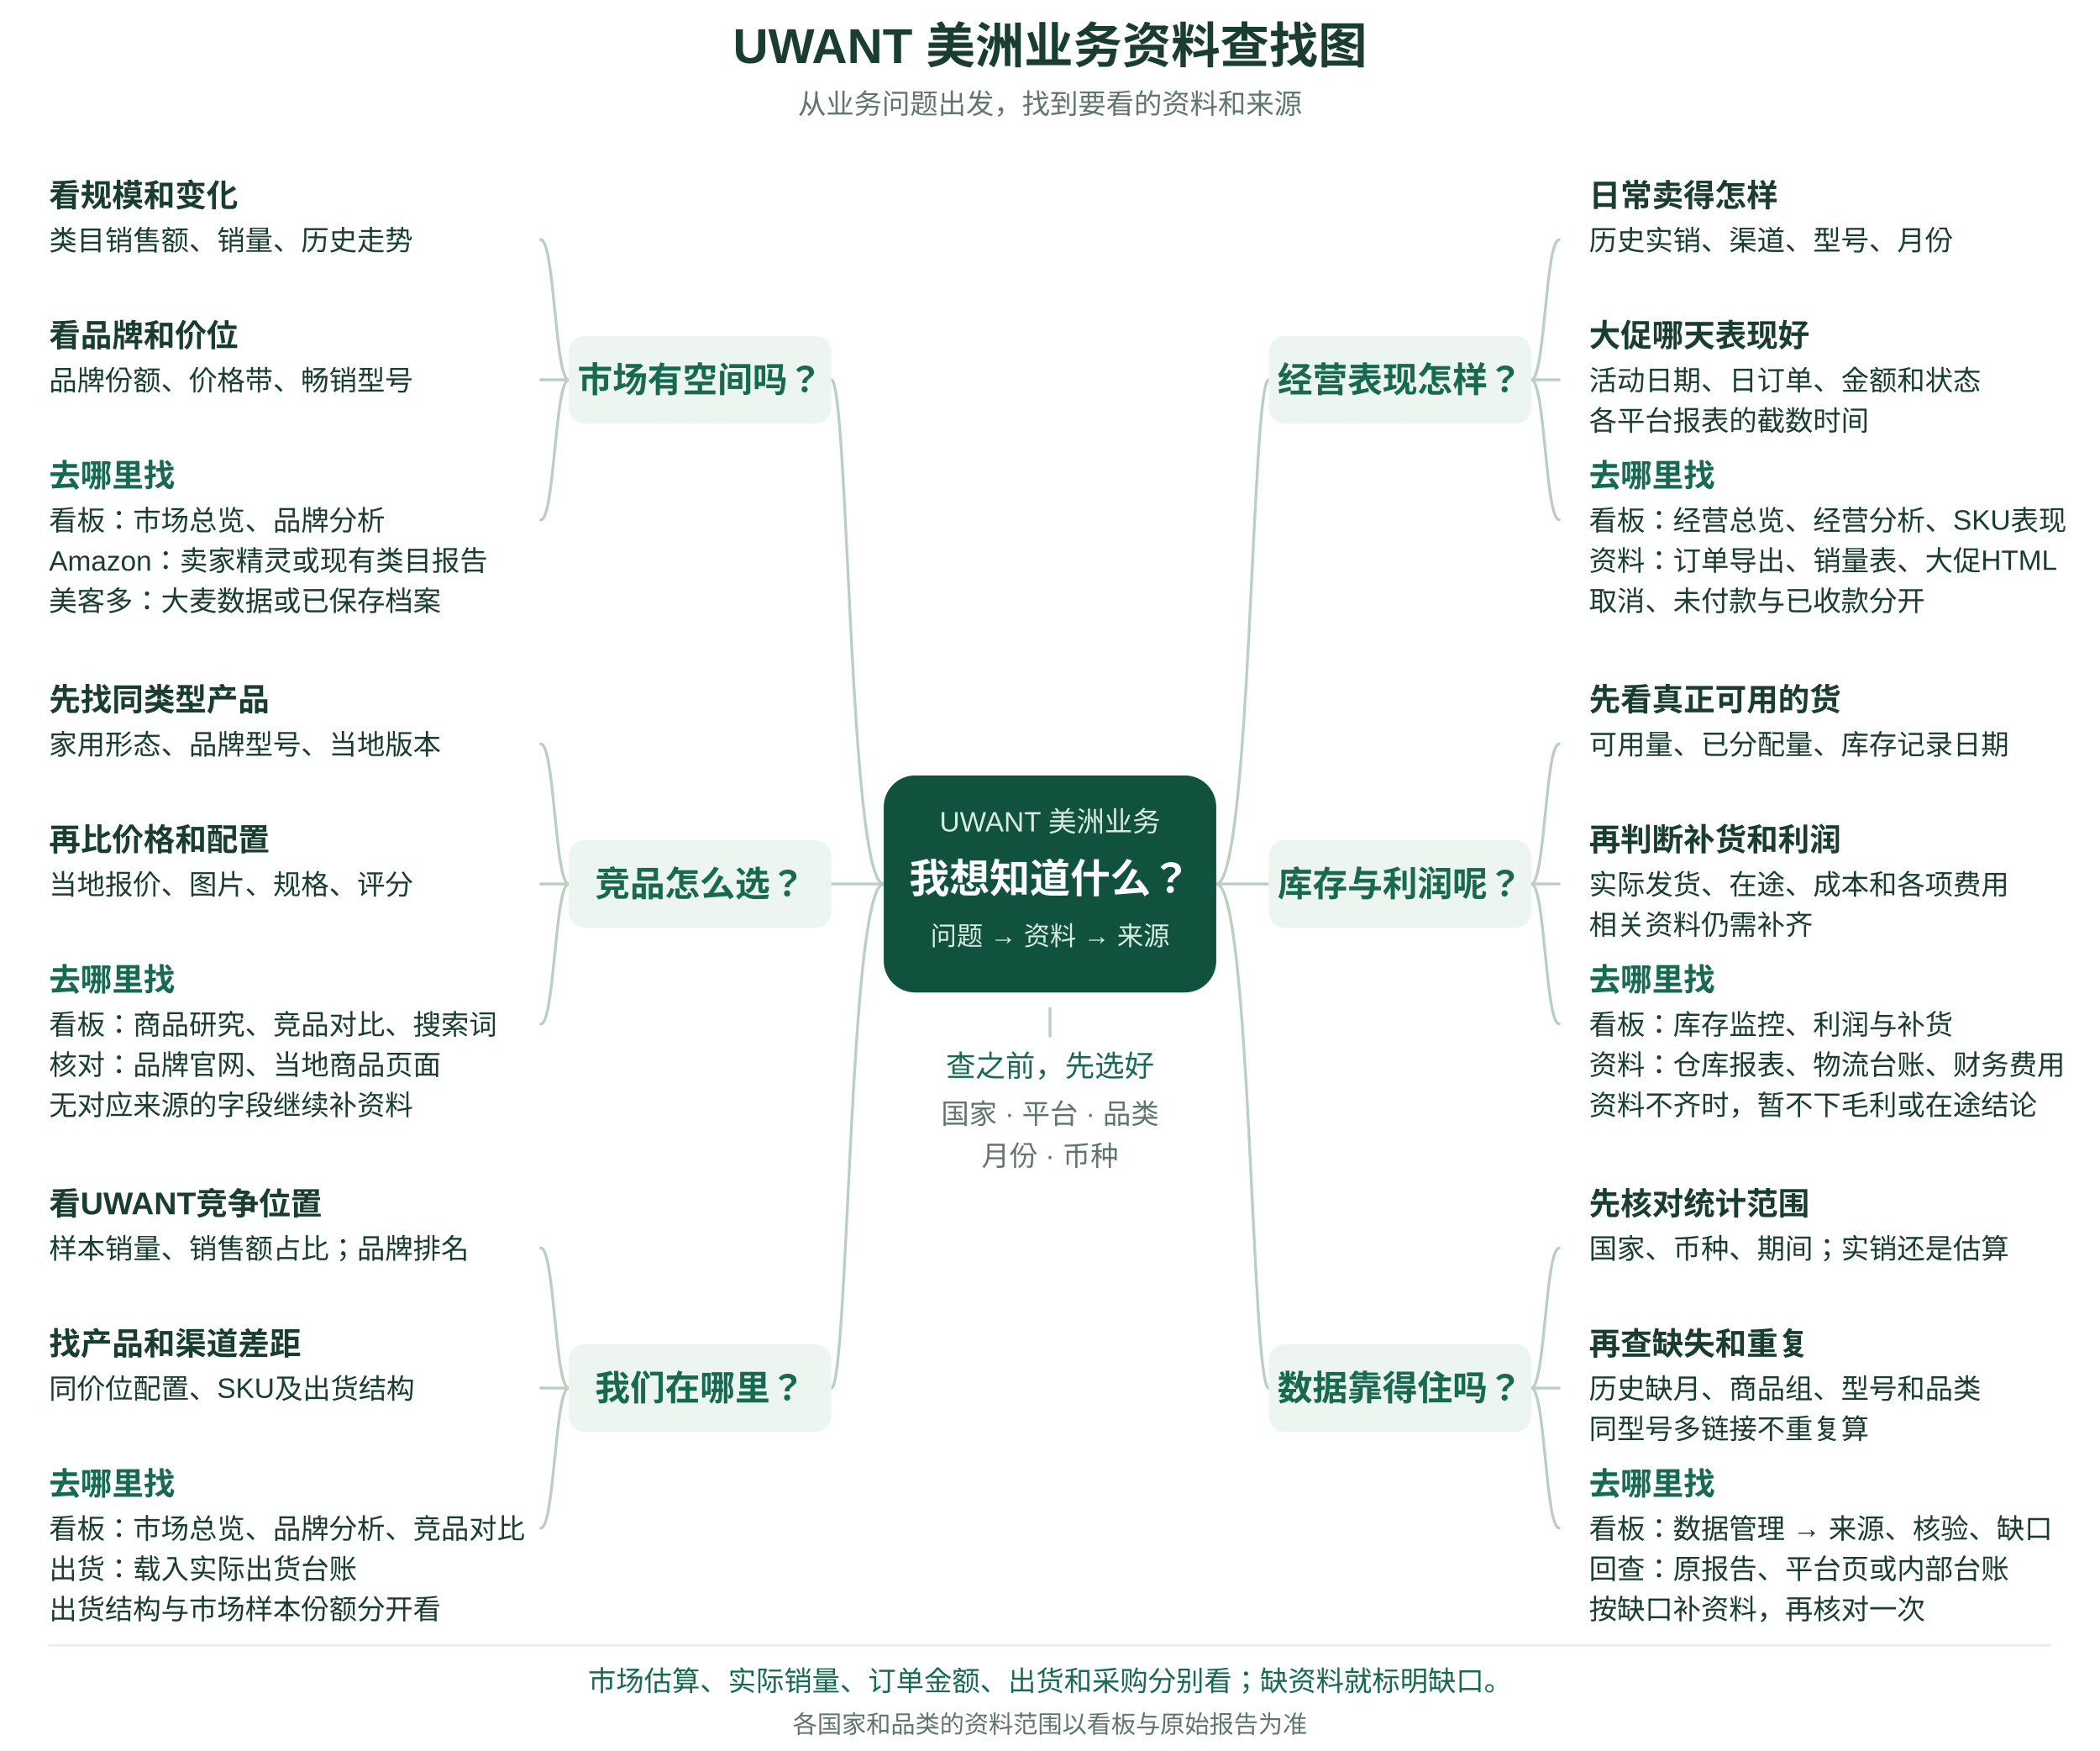
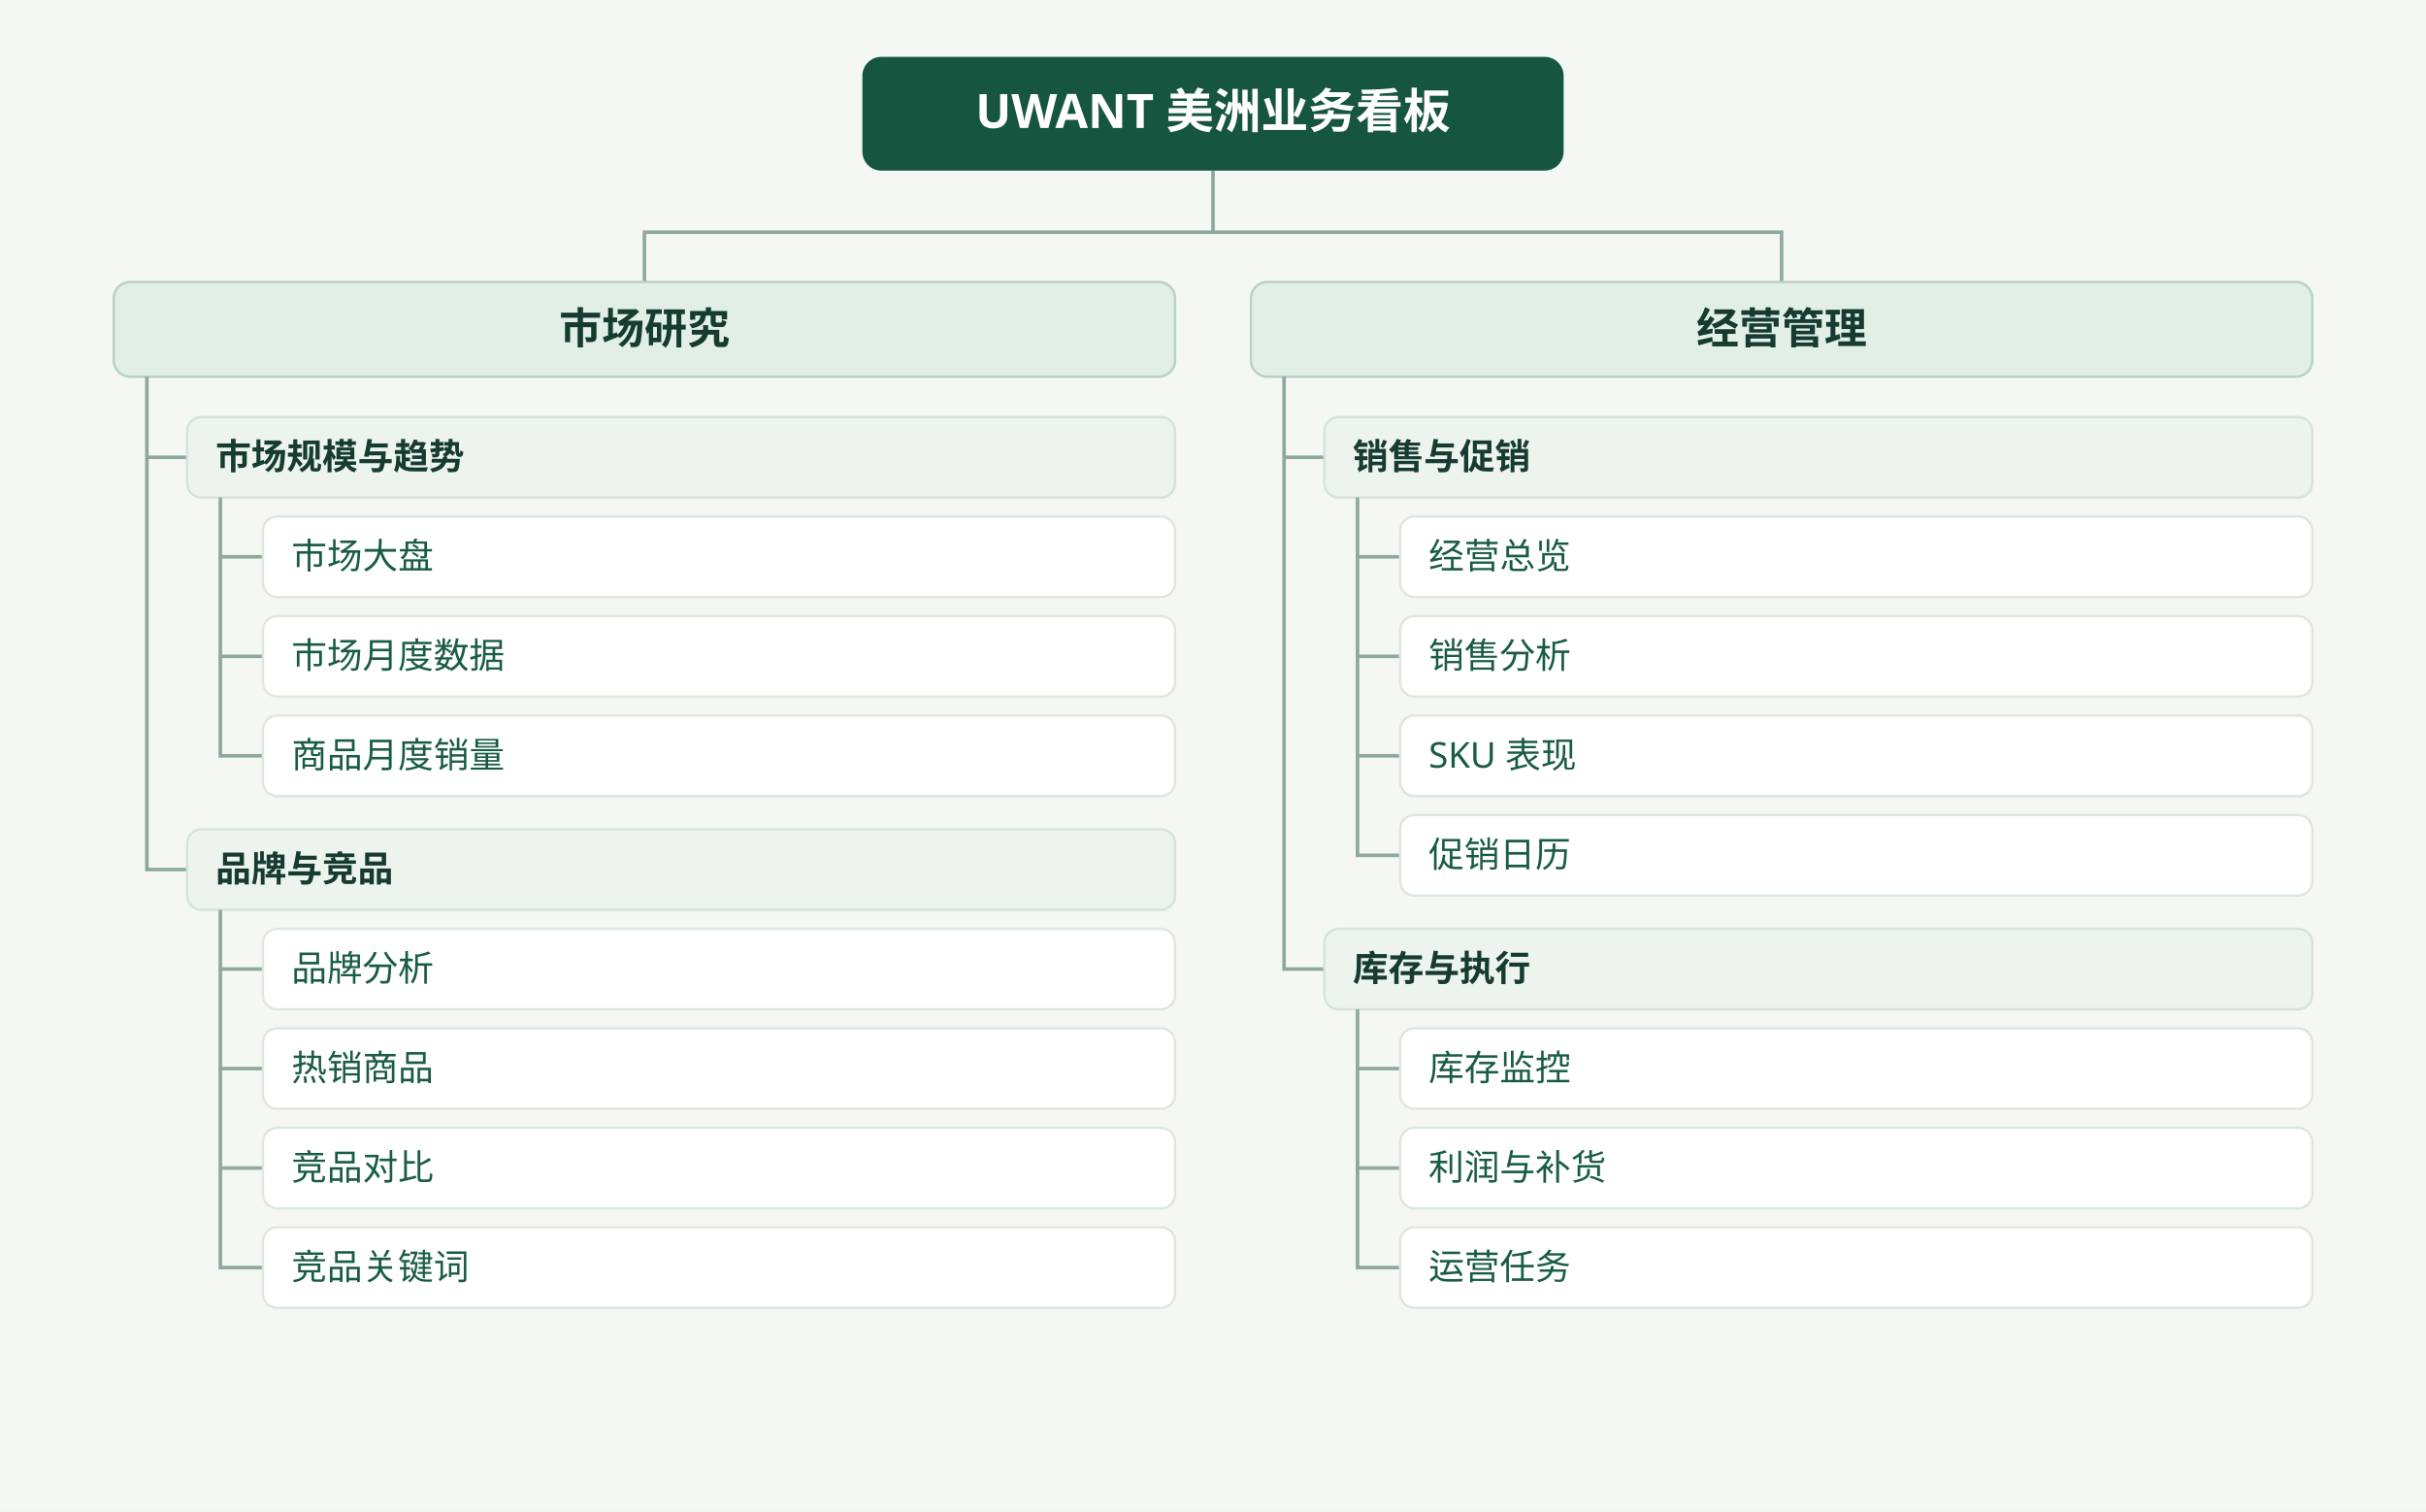
- <svg xmlns="http://www.w3.org/2000/svg" width="1200" height="1000" viewBox="0 0 1200 1000" role="img" aria-labelledby="map-title map-desc">
-   <style>text{font-family:"PingFang SC","Microsoft YaHei",Arial,sans-serif} .body{font-size:16px;fill:#193e31} .leaf-title{font-size:18px;font-weight:600;fill:#193e31} .where{fill:#176a50} .branch{font-size:20px;font-weight:600;fill:#176a50} .line{fill:none;stroke:#b8cfc2;stroke-width:1.6;stroke-linecap:round}</style>
-   <rect width="1200" height="1000" fill="#fff" />
-   <text x="600" y="36" text-anchor="middle" font-size="28" font-weight="600" fill="#193e31">UWANT 美洲业务资料查找图</text>
-   <text x="600" y="65" text-anchor="middle" font-size="16" fill="#60766b">从业务问题出发，找到要看的资料和来源</text>
-   <path class="line" d="M 505 505 C 485 505, 485 217, 475 217" />
-   <path class="line" d="M 325 217 C 317 217, 317 137, 309 137" />
-   <path class="line" d="M 325 217 C 317 217, 317 217, 309 217" />
-   <path class="line" d="M 325 217 C 317 217, 317 297, 309 297" />
-   <path class="line" d="M 505 505 C 485 505, 485 505, 475 505" />
-   <path class="line" d="M 325 505 C 317 505, 317 425, 309 425" />
-   <path class="line" d="M 325 505 C 317 505, 317 505, 309 505" />
-   <path class="line" d="M 325 505 C 317 505, 317 585, 309 585" />
-   <path class="line" d="M 505 505 C 485 505, 485 793, 475 793" />
-   <path class="line" d="M 325 793 C 317 793, 317 713, 309 713" />
-   <path class="line" d="M 325 793 C 317 793, 317 793, 309 793" />
-   <path class="line" d="M 325 793 C 317 793, 317 873, 309 873" />
-   <path class="line" d="M 695 505 C 715 505, 715 217, 725 217" />
-   <path class="line" d="M 875 217 C 883 217, 883 137, 891 137" />
-   <path class="line" d="M 875 217 C 883 217, 883 217, 891 217" />
-   <path class="line" d="M 875 217 C 883 217, 883 297, 891 297" />
-   <path class="line" d="M 695 505 C 715 505, 715 505, 725 505" />
-   <path class="line" d="M 875 505 C 883 505, 883 425, 891 425" />
-   <path class="line" d="M 875 505 C 883 505, 883 505, 891 505" />
-   <path class="line" d="M 875 505 C 883 505, 883 585, 891 585" />
-   <path class="line" d="M 695 505 C 715 505, 715 793, 725 793" />
-   <path class="line" d="M 875 793 C 883 793, 883 713, 891 713" />
-   <path class="line" d="M 875 793 C 883 793, 883 793, 891 793" />
-   <path class="line" d="M 875 793 C 883 793, 883 873, 891 873" />
-   <rect x="505" y="443" width="190" height="124" rx="18" fill="#11523e" />
-   <text x="600" y="475" text-anchor="middle" font-size="16" fill="#d8ece2">UWANT 美洲业务</text>
-   <text x="600" y="510" text-anchor="middle" font-size="23" font-weight="600" fill="#fff">我想知道什么？</text>
-   <text x="600" y="540" text-anchor="middle" font-size="15" fill="#d8ece2">问题 → 资料 → 来源</text>
-   <path class="line" d="M 600 576 V 592" />
-   <text x="600" y="615" text-anchor="middle" font-size="17" fill="#176a50">查之前，先选好</text>
-   <text x="600" y="642" text-anchor="middle" font-size="16" fill="#60766b">国家 · 平台 · 品类</text>
-   <text x="600" y="666" text-anchor="middle" font-size="16" fill="#60766b">月份 · 币种</text>
-   <rect x="325" y="192" width="150" height="50" rx="9" fill="#edf5f0" />
-   <text x="400" y="224" text-anchor="middle" class="branch">市场有空间吗？</text>
-   <text x="28" y="118" class="leaf-title">看规模和变化</text>
-   <text x="28" y="143" class="body">类目销售额、销量、历史走势</text>
-   <text x="28" y="198" class="leaf-title">看品牌和价位</text>
-   <text x="28" y="223" class="body">品牌份额、价格带、畅销型号</text>
-   <text x="28" y="278" class="leaf-title where">去哪里找</text>
-   <text x="28" y="303" class="body">看板：市场总览、品牌分析</text>
-   <text x="28" y="326" class="body">Amazon：卖家精灵或现有类目报告</text>
-   <text x="28" y="349" class="body">美客多：大麦数据或已保存档案</text>
-   <rect x="325" y="480" width="150" height="50" rx="9" fill="#edf5f0" />
-   <text x="400" y="512" text-anchor="middle" class="branch">竞品怎么选？</text>
-   <text x="28" y="406" class="leaf-title">先找同类型产品</text>
-   <text x="28" y="431" class="body">家用形态、品牌型号、当地版本</text>
-   <text x="28" y="486" class="leaf-title">再比价格和配置</text>
-   <text x="28" y="511" class="body">当地报价、图片、规格、评分</text>
-   <text x="28" y="566" class="leaf-title where">去哪里找</text>
-   <text x="28" y="591" class="body">看板：商品研究、竞品对比、搜索词</text>
-   <text x="28" y="614" class="body">核对：品牌官网、当地商品页面</text>
-   <text x="28" y="637" class="body">无对应来源的字段继续补资料</text>
-   <rect x="325" y="768" width="150" height="50" rx="9" fill="#edf5f0" />
-   <text x="400" y="800" text-anchor="middle" class="branch">我们在哪里？</text>
-   <text x="28" y="694" class="leaf-title">看UWANT竞争位置</text>
-   <text x="28" y="719" class="body">样本销量、销售额占比；品牌排名</text>
-   <text x="28" y="774" class="leaf-title">找产品和渠道差距</text>
-   <text x="28" y="799" class="body">同价位配置、SKU及出货结构</text>
-   <text x="28" y="854" class="leaf-title where">去哪里找</text>
-   <text x="28" y="879" class="body">看板：市场总览、品牌分析、竞品对比</text>
-   <text x="28" y="902" class="body">出货：载入实际出货台账</text>
-   <text x="28" y="925" class="body">出货结构与市场样本份额分开看</text>
-   <rect x="725" y="192" width="150" height="50" rx="9" fill="#edf5f0" />
-   <text x="800" y="224" text-anchor="middle" class="branch">经营表现怎样？</text>
-   <text x="908" y="118" class="leaf-title">日常卖得怎样</text>
-   <text x="908" y="143" class="body">历史实销、渠道、型号、月份</text>
-   <text x="908" y="198" class="leaf-title">大促哪天表现好</text>
-   <text x="908" y="223" class="body">活动日期、日订单、金额和状态</text>
-   <text x="908" y="246" class="body">各平台报表的截数时间</text>
-   <text x="908" y="278" class="leaf-title where">去哪里找</text>
-   <text x="908" y="303" class="body">看板：经营总览、经营分析、SKU表现</text>
-   <text x="908" y="326" class="body">资料：订单导出、销量表、大促HTML</text>
-   <text x="908" y="349" class="body">取消、未付款与已收款分开</text>
-   <rect x="725" y="480" width="150" height="50" rx="9" fill="#edf5f0" />
-   <text x="800" y="512" text-anchor="middle" class="branch">库存与利润呢？</text>
-   <text x="908" y="406" class="leaf-title">先看真正可用的货</text>
-   <text x="908" y="431" class="body">可用量、已分配量、库存记录日期</text>
-   <text x="908" y="486" class="leaf-title">再判断补货和利润</text>
-   <text x="908" y="511" class="body">实际发货、在途、成本和各项费用</text>
-   <text x="908" y="534" class="body">相关资料仍需补齐</text>
-   <text x="908" y="566" class="leaf-title where">去哪里找</text>
-   <text x="908" y="591" class="body">看板：库存监控、利润与补货</text>
-   <text x="908" y="614" class="body">资料：仓库报表、物流台账、财务费用</text>
-   <text x="908" y="637" class="body">资料不齐时，暂不下毛利或在途结论</text>
-   <rect x="725" y="768" width="150" height="50" rx="9" fill="#edf5f0" />
-   <text x="800" y="800" text-anchor="middle" class="branch">数据靠得住吗？</text>
-   <text x="908" y="694" class="leaf-title">先核对统计范围</text>
-   <text x="908" y="719" class="body">国家、币种、期间；实销还是估算</text>
-   <text x="908" y="774" class="leaf-title">再查缺失和重复</text>
-   <text x="908" y="799" class="body">历史缺月、商品组、型号和品类</text>
-   <text x="908" y="822" class="body">同型号多链接不重复算</text>
-   <text x="908" y="854" class="leaf-title where">去哪里找</text>
-   <text x="908" y="879" class="body">看板：数据管理 → 来源、核验、缺口</text>
-   <text x="908" y="902" class="body">回查：原报告、平台页或内部台账</text>
-   <text x="908" y="925" class="body">按缺口补资料，再核对一次</text>
-   <line x1="28" x2="1172" y1="940" y2="940" stroke="#e1eae4" />
-   <text x="600" y="966" text-anchor="middle" font-size="16" fill="#176a50">市场估算、实际销量、订单金额、出货和采购分别看；缺资料就标明缺口。</text>
-   <text x="600" y="990" text-anchor="middle" font-size="14" fill="#60766b">各国家和品类的资料范围以看板与原始报告为准</text>
+ <svg xmlns="http://www.w3.org/2000/svg" width="1024" height="638" viewBox="0 0 1024 638" role="img" aria-labelledby="map-title map-desc">
+   <style>
+ text{font-family:"PingFang SC","Microsoft YaHei",sans-serif;fill:#163b31}
+ .edge{stroke:#8da99a;stroke-width:1.5;fill:none}
+ .root-label{font-size:20px;font-weight:700;fill:#fff}
+ .section-label{font-size:18px;font-weight:700}
+ .group-label{font-size:15px;font-weight:700}
+ .link-label{font-size:15px;fill:#195c45}
+ </style>
+   <rect width="1024" height="638" fill="#f5f7f4" />
+   <path class="edge" d="M512 72V98H272V119 M512 98H752V119" />
+   <rect x="364" y="24" width="296" height="48" rx="8" fill="#165641" />
+   <text class="root-label" x="512" y="54" text-anchor="middle">UWANT 美洲业务看板</text>
+   <rect x="48" y="119" width="448" height="40" rx="7" fill="#e2efe7" stroke="#b7d1c4" />
+   <text class="section-label" x="272" y="145" text-anchor="middle">市场研究</text>
+   <path class="edge" d="M62 159V367H79 M62 193H79" />
+   <rect x="79" y="176" width="417" height="34" rx="6" fill="#edf3ed" stroke="#d5e3da" />
+   <text class="group-label" x="91" y="198">市场规模与趋势</text>
+   <path class="edge" d="M93 210V235H111" />
+   <rect x="111" y="218" width="385" height="34" rx="6" fill="#fff" stroke="#dce7df" />
+   <text class="link-label" x="123" y="240">市场大盘</text>
+   <path class="edge" d="M93 235V277H111" />
+   <rect x="111" y="260" width="385" height="34" rx="6" fill="#fff" stroke="#dce7df" />
+   <text class="link-label" x="123" y="282">市场月度数据</text>
+   <path class="edge" d="M93 277V319H111" />
+   <rect x="111" y="302" width="385" height="34" rx="6" fill="#fff" stroke="#dce7df" />
+   <text class="link-label" x="123" y="324">商品月度销量</text>
+   <rect x="79" y="350" width="417" height="34" rx="6" fill="#edf3ed" stroke="#d5e3da" />
+   <text class="group-label" x="91" y="372">品牌与竞品</text>
+   <path class="edge" d="M93 384V409H111" />
+   <rect x="111" y="392" width="385" height="34" rx="6" fill="#fff" stroke="#dce7df" />
+   <text class="link-label" x="123" y="414">品牌分析</text>
+   <path class="edge" d="M93 409V451H111" />
+   <rect x="111" y="434" width="385" height="34" rx="6" fill="#fff" stroke="#dce7df" />
+   <text class="link-label" x="123" y="456">热销商品</text>
+   <path class="edge" d="M93 451V493H111" />
+   <rect x="111" y="476" width="385" height="34" rx="6" fill="#fff" stroke="#dce7df" />
+   <text class="link-label" x="123" y="498">竞品对比</text>
+   <path class="edge" d="M93 493V535H111" />
+   <rect x="111" y="518" width="385" height="34" rx="6" fill="#fff" stroke="#dce7df" />
+   <text class="link-label" x="123" y="540">竞品关键词</text>
+   <rect x="528" y="119" width="448" height="40" rx="7" fill="#e2efe7" stroke="#b7d1c4" />
+   <text class="section-label" x="752" y="145" text-anchor="middle">经营管理</text>
+   <path class="edge" d="M542 159V409H559 M542 193H559" />
+   <rect x="559" y="176" width="417" height="34" rx="6" fill="#edf3ed" stroke="#d5e3da" />
+   <text class="group-label" x="571" y="198">销售与促销</text>
+   <path class="edge" d="M573 210V235H591" />
+   <rect x="591" y="218" width="385" height="34" rx="6" fill="#fff" stroke="#dce7df" />
+   <text class="link-label" x="603" y="240">经营总览</text>
+   <path class="edge" d="M573 235V277H591" />
+   <rect x="591" y="260" width="385" height="34" rx="6" fill="#fff" stroke="#dce7df" />
+   <text class="link-label" x="603" y="282">销售分析</text>
+   <path class="edge" d="M573 277V319H591" />
+   <rect x="591" y="302" width="385" height="34" rx="6" fill="#fff" stroke="#dce7df" />
+   <text class="link-label" x="603" y="324">SKU 表现</text>
+   <path class="edge" d="M573 319V361H591" />
+   <rect x="591" y="344" width="385" height="34" rx="6" fill="#fff" stroke="#dce7df" />
+   <text class="link-label" x="603" y="366">促销日历</text>
+   <rect x="559" y="392" width="417" height="34" rx="6" fill="#edf3ed" stroke="#d5e3da" />
+   <text class="group-label" x="571" y="414">库存与执行</text>
+   <path class="edge" d="M573 426V451H591" />
+   <rect x="591" y="434" width="385" height="34" rx="6" fill="#fff" stroke="#dce7df" />
+   <text class="link-label" x="603" y="456">库存监控</text>
+   <path class="edge" d="M573 451V493H591" />
+   <rect x="591" y="476" width="385" height="34" rx="6" fill="#fff" stroke="#dce7df" />
+   <text class="link-label" x="603" y="498">利润与补货</text>
+   <path class="edge" d="M573 493V535H591" />
+   <rect x="591" y="518" width="385" height="34" rx="6" fill="#fff" stroke="#dce7df" />
+   <text class="link-label" x="603" y="540">运营任务</text>
</svg>
